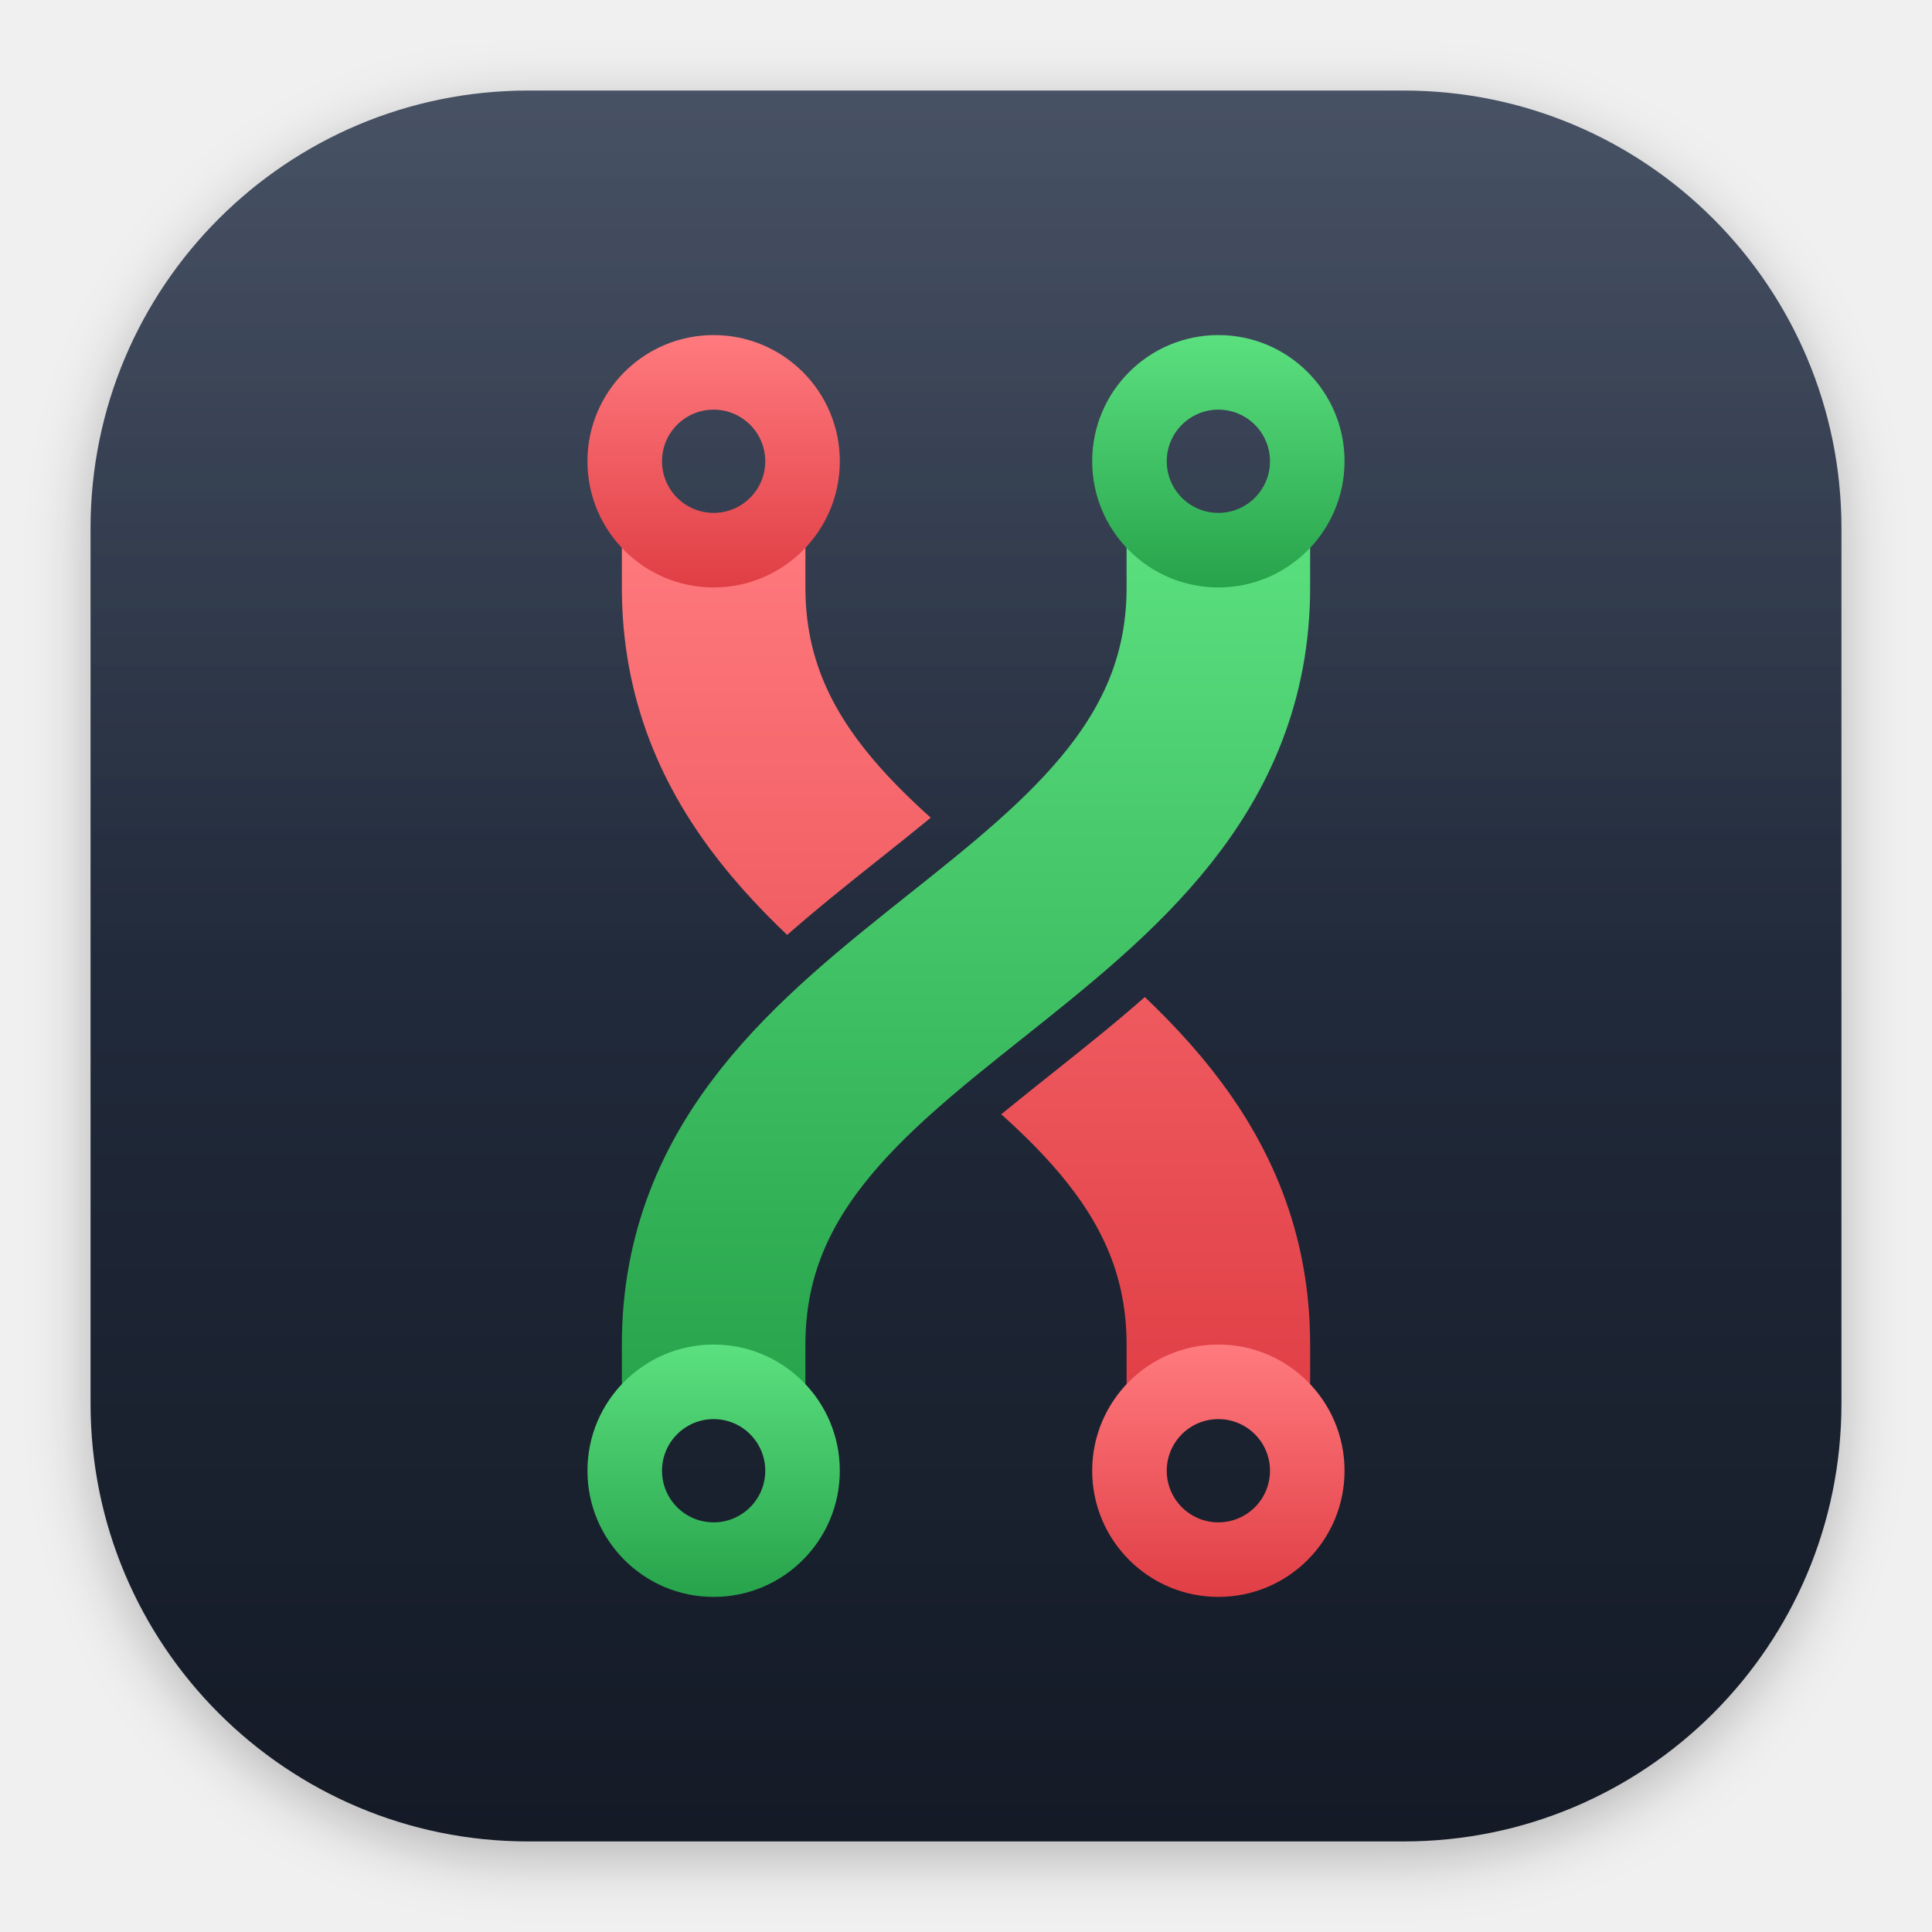
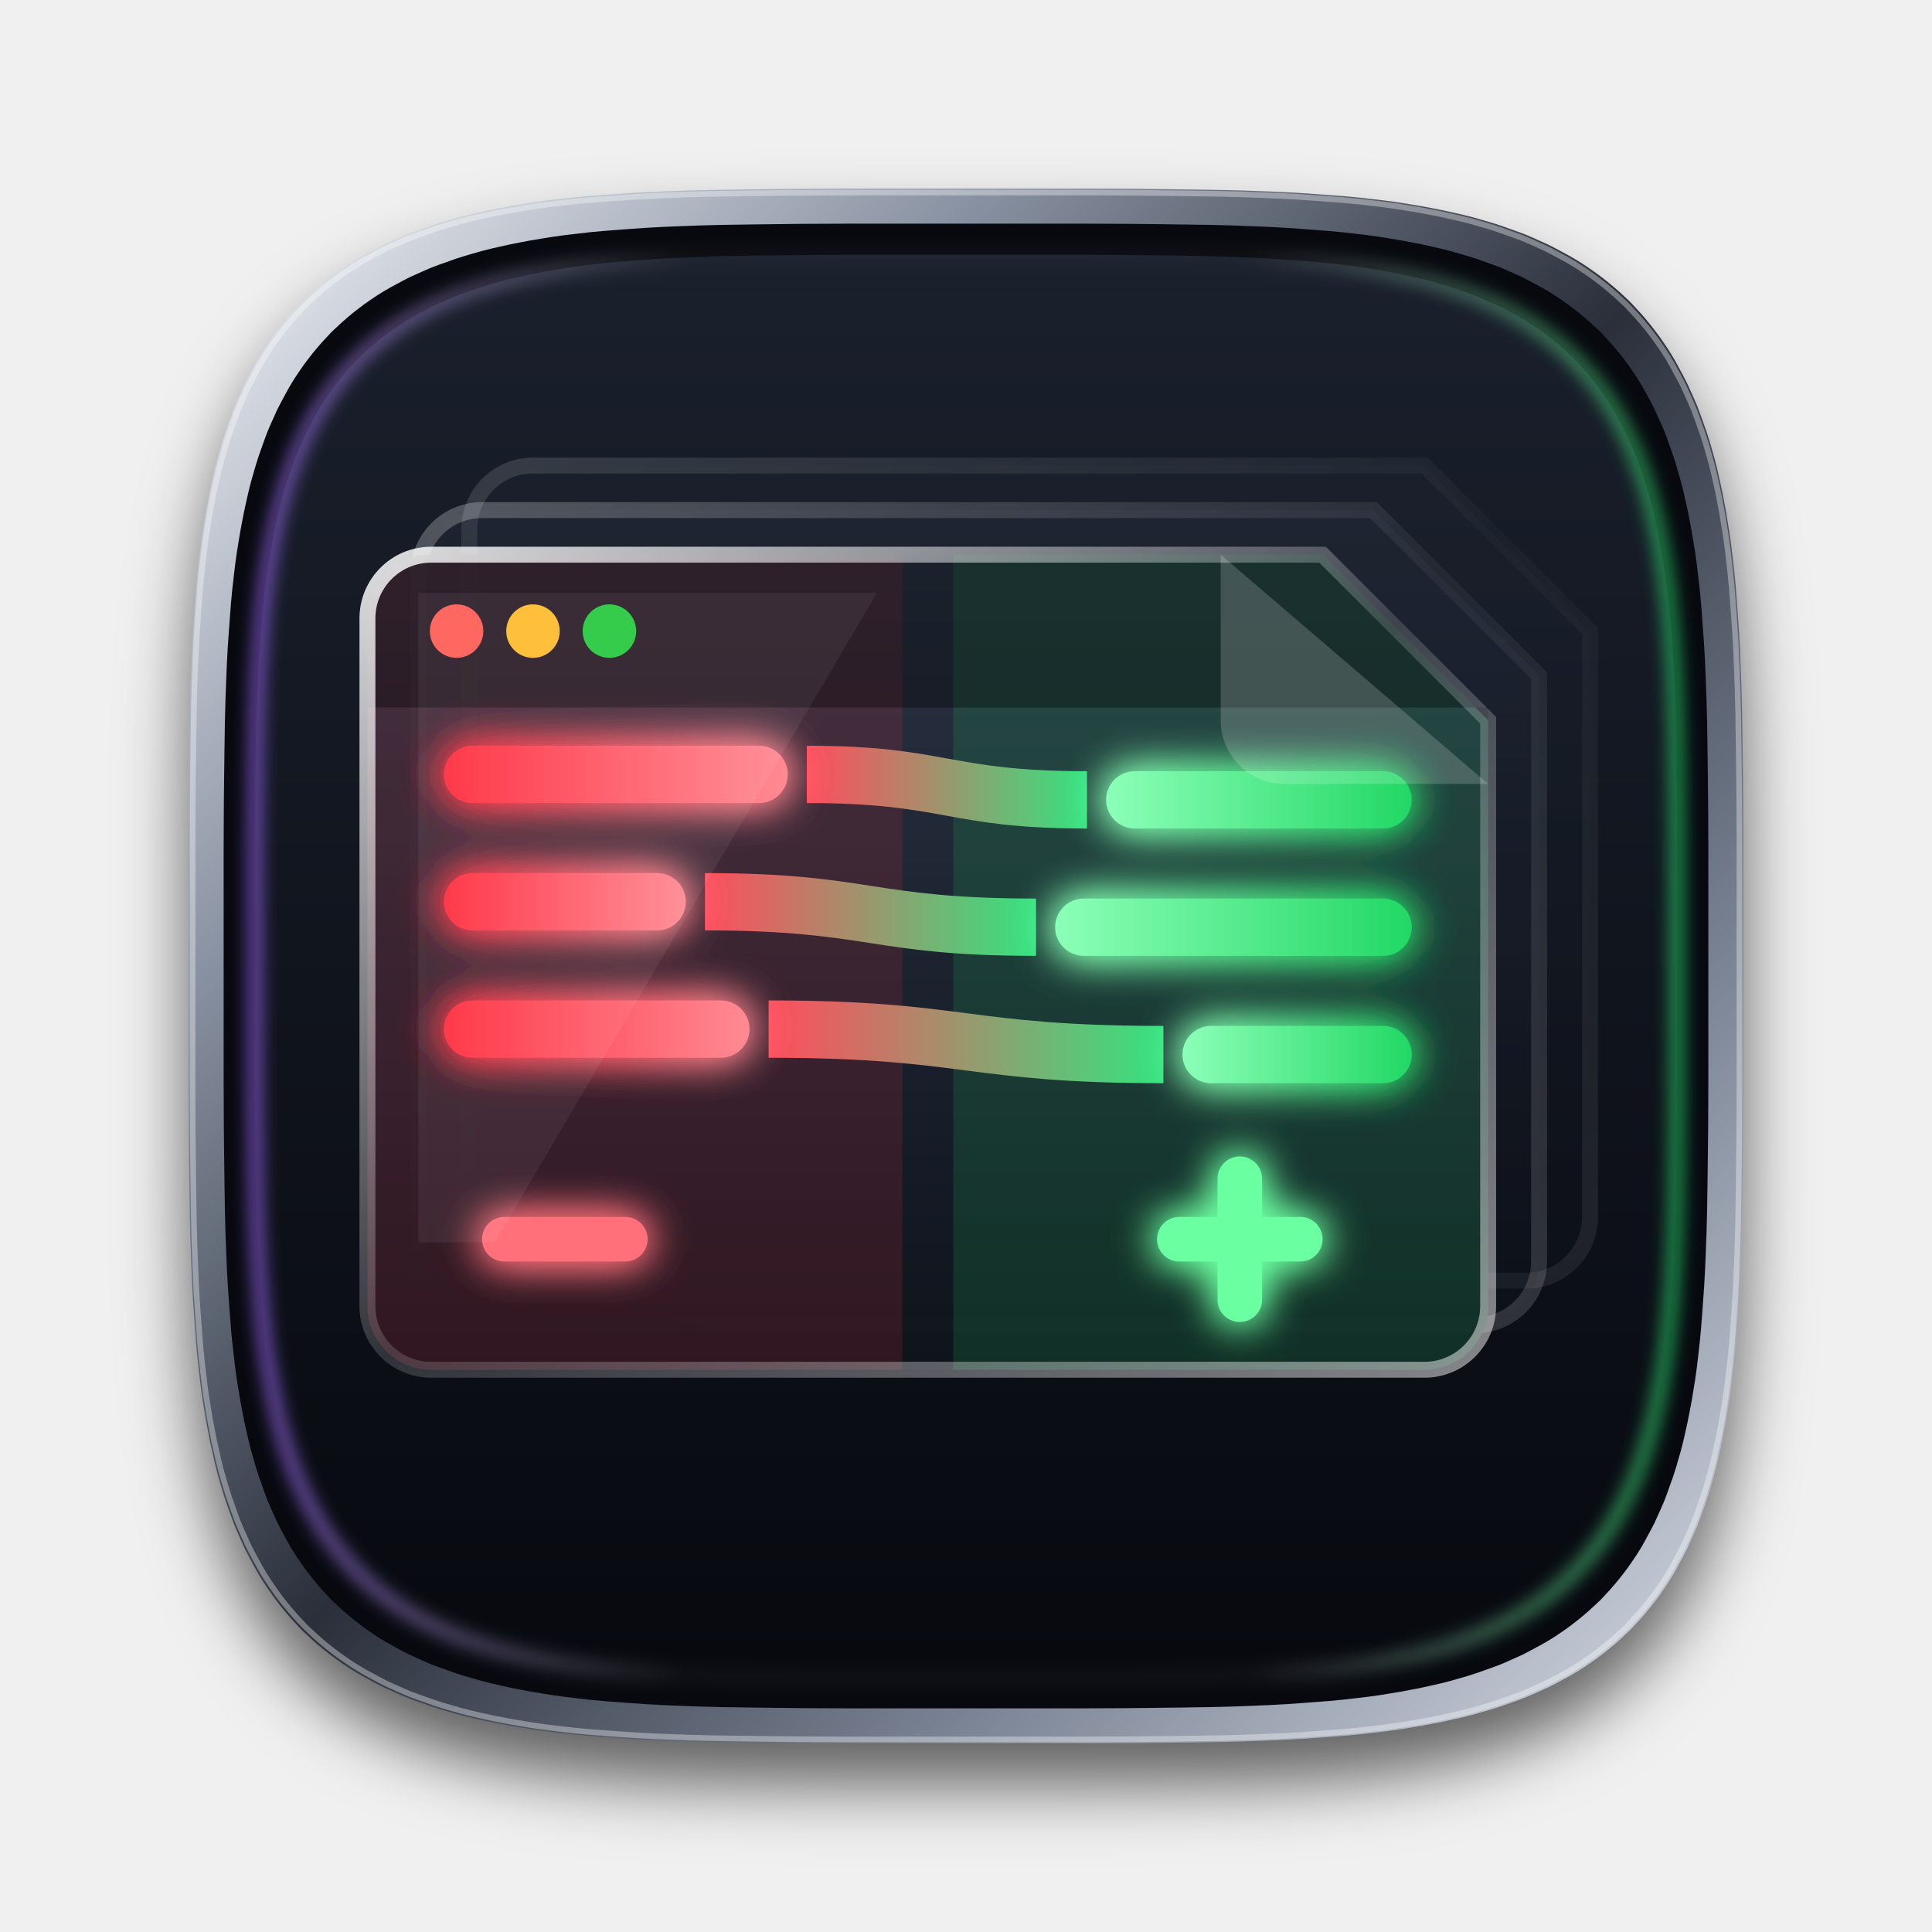
- <svg xmlns="http://www.w3.org/2000/svg" viewBox="0 0 256 256">
+ <svg xmlns="http://www.w3.org/2000/svg" viewBox="0 0 1024 1024" width="1024" height="1024">
  <defs>
-     <linearGradient id="r" x1="0" y1="0" x2="0" y2="1">
-       <stop offset="0" stop-color="#FF7A7E" />
-       <stop offset="1" stop-color="#E03E45" />
+     <linearGradient id="chrome" x1="0" y1="0" x2="1" y2="1">
+       <stop offset="0" stop-color="#F4F6FA" />
+       <stop offset=".25" stop-color="#8A93A3" />
+       <stop offset=".5" stop-color="#2A2F3A" />
+       <stop offset=".75" stop-color="#7C8596" />
+       <stop offset="1" stop-color="#D9DEE7" />
    </linearGradient>
-     <linearGradient id="g" x1="0" y1="0" x2="0" y2="1">
-       <stop offset="0" stop-color="#5BE07F" />
-       <stop offset="1" stop-color="#27A34B" />
+     <linearGradient id="recess" x1="0" y1="0" x2="0" y2="1">
+       <stop offset="0" stop-color="#1A202C" />
+       <stop offset="1" stop-color="#07090F" />
    </linearGradient>
-     <linearGradient id="bg" x1="0" y1="0" x2="0" y2="1">
-       <stop offset="0" stop-color="#2E3A4F" />
-       <stop offset="1" stop-color="#141A26" />
+     <linearGradient id="rim" x1="0" y1="0" x2="1" y2="0">
+       <stop offset="0" stop-color="#A06BFF" stop-opacity=".9" />
+       <stop offset=".3" stop-color="#fff" stop-opacity=".05" />
+       <stop offset=".7" stop-color="#fff" stop-opacity=".05" />
+       <stop offset="1" stop-color="#2BE070" stop-opacity=".9" />
    </linearGradient>
-     <linearGradient id="sh" x1="0" y1="0" x2="0" y2="1">
-       <stop offset="0" stop-color="#fff" stop-opacity=".12" />
-       <stop offset="1" stop-color="#fff" stop-opacity="0" />
+     <linearGradient id="glassd" x1="0" y1="0" x2="0" y2="1">
+       <stop offset="0" stop-color="#2B3445" stop-opacity=".92" />
+       <stop offset="1" stop-color="#0E131C" stop-opacity=".95" />
    </linearGradient>
-     <clipPath id="cp">
-       <rect x="12" y="12" width="232" height="232" rx="58" />
-     </clipPath>
-     <filter id="bl" x="-20%" y="-20%" width="140%" height="150%">
-       <feGaussianBlur stdDeviation="4" />
+     <linearGradient id="glassedge" x1="0" y1="0" x2="1" y2="1">
+       <stop offset="0" stop-color="#fff" stop-opacity=".85" />
+       <stop offset=".5" stop-color="#fff" stop-opacity=".15" />
+       <stop offset="1" stop-color="#fff" stop-opacity=".5" />
+     </linearGradient>
+     <linearGradient id="lr" x1="0" y1="0" x2="1" y2="0">
+       <stop offset="0" stop-color="#FF2D3F" />
+       <stop offset="1" stop-color="#FF8A93" />
+     </linearGradient>
+     <linearGradient id="lg" x1="0" y1="0" x2="1" y2="0">
+       <stop offset="0" stop-color="#8CFFB8" />
+       <stop offset="1" stop-color="#22D865" />
+     </linearGradient>
+     <radialGradient id="floor" cx=".5" cy=".5" r=".5">
+       <stop offset="0" stop-color="#2BE070" stop-opacity=".25" />
+       <stop offset="1" stop-color="#2BE070" stop-opacity="0" />
+     </radialGradient>
+     <filter id="glow" x="-30%" y="-30%" width="160%" height="160%">
+       <feGaussianBlur stdDeviation="3.2" result="b" />
+       <feMerge>
+         <feMergeNode in="b" />
+         <feMergeNode in="b" />
+         <feMergeNode in="SourceGraphic" />
+       </feMerge>
    </filter>
+     <filter id="drop" x="-20%" y="-20%" width="140%" height="150%">
+       <feGaussianBlur stdDeviation="18" />
+     </filter>
+     <filter id="soft" x="-20%" y="-20%" width="140%" height="140%">
+       <feGaussianBlur stdDeviation="5" />
+     </filter>
+     <linearGradient id="rb" x1="0" y1="0" x2="1" y2="0">
+       <stop offset="0" stop-color="#FF4D5C" stop-opacity="1" />
+       <stop offset="1" stop-color="#34E37F" stop-opacity="1" />
+     </linearGradient>
+     <linearGradient id="band" x1="0" y1="0" x2="1" y2="0">
+       <stop offset="0" stop-color="#FF6A78" stop-opacity=".35" />
+       <stop offset=".5" stop-color="#7FE9FF" stop-opacity=".35" />
+       <stop offset="1" stop-color="#4DF08F" stop-opacity=".35" />
+     </linearGradient>
  </defs>
-   <rect x="12" y="14" width="232" height="232" rx="58" fill="#000" opacity=".25" filter="url(#bl)" />
-   <rect x="12" y="12" width="232" height="232" rx="58" fill="url(#bg)" />
-   <rect x="12" y="12" width="232" height="116" fill="url(#sh)" clip-path="url(#cp)" />
-   <g transform="translate(30.72 30.72) scale(0.76)">
-     <mask id="m" maskUnits="userSpaceOnUse" x="0" y="0" width="256" height="256">
-       <rect width="256" height="256" fill="#fff" />
-       <path d="M172 62C172 124 84 132 84 194" fill="none" stroke="#000" stroke-width="48" />
-     </mask>
-     <path d="M84 51V62C84 124 172 132 172 194V205" fill="none" stroke="url(#r)" stroke-width="32" mask="url(#m)" />
-     <path d="M172 51V62C172 124 84 132 84 194V205" fill="none" stroke="url(#g)" stroke-width="32" />
-     <path fill-rule="evenodd" fill="url(#r)" d="M62 40A22 22 0 0 1 84 18A22 22 0 0 1 106 40A22 22 0 0 1 84 62A22 22 0 0 1 62 40ZM75 40A9 9 0 0 1 84 31A9 9 0 0 1 93 40A9 9 0 0 1 84 49A9 9 0 0 1 75 40Z" />
-     <path fill-rule="evenodd" fill="url(#g)" d="M150 40A22 22 0 0 1 172 18A22 22 0 0 1 194 40A22 22 0 0 1 172 62A22 22 0 0 1 150 40ZM163 40A9 9 0 0 1 172 31A9 9 0 0 1 181 40A9 9 0 0 1 172 49A9 9 0 0 1 163 40Z" />
-     <path fill-rule="evenodd" fill="url(#g)" d="M62 216A22 22 0 0 1 84 194A22 22 0 0 1 106 216A22 22 0 0 1 84 238A22 22 0 0 1 62 216ZM75 216A9 9 0 0 1 84 207A9 9 0 0 1 93 216A9 9 0 0 1 84 225A9 9 0 0 1 75 216Z" />
-     <path fill-rule="evenodd" fill="url(#r)" d="M150 216A22 22 0 0 1 172 194A22 22 0 0 1 194 216A22 22 0 0 1 172 238A22 22 0 0 1 150 216ZM163 216A9 9 0 0 1 172 207A9 9 0 0 1 181 216A9 9 0 0 1 172 225A9 9 0 0 1 163 216Z" />
+   <path d="M924.0 512.0L924.0 577.4L923.9 601.6L923.7 619.8L923.5 634.8L923.3 647.9L923.0 659.6L922.6 670.3L922.2 680.1L921.7 689.3L921.1 697.9L920.5 706.0L919.9 713.8L919.2 721.1L918.4 728.1L917.6 734.9L916.7 741.4L915.7 747.6L914.7 753.6L913.6 759.4L912.5 765.0L911.3 770.4L910.1 775.7L908.8 780.8L907.4 785.7L906.0 790.5L904.5 795.2L902.9 799.7L901.3 804.2L899.7 808.5L897.9 812.7L896.1 816.7L894.3 820.7L892.3 824.6L890.3 828.3L888.3 832.0L886.2 835.6L884.0 839.1L881.7 842.5L879.4 845.8L877.0 849.0L874.5 852.2L872.0 855.2L869.4 858.2L866.7 861.1L864.0 864.0L861.1 866.7L858.2 869.4L855.2 872.0L852.2 874.5L849.0 877.0L845.8 879.4L842.5 881.7L839.1 884.0L835.6 886.2L832.0 888.3L828.3 890.3L824.6 892.3L820.7 894.3L816.7 896.1L812.7 897.9L808.5 899.7L804.2 901.3L799.7 902.9L795.2 904.5L790.5 906.0L785.7 907.4L780.8 908.8L775.7 910.1L770.4 911.3L765.0 912.5L759.4 913.6L753.6 914.7L747.6 915.7L741.4 916.7L734.9 917.6L728.1 918.4L721.1 919.2L713.8 919.9L706.0 920.5L697.9 921.1L689.3 921.7L680.1 922.2L670.3 922.6L659.6 923.0L647.9 923.3L634.8 923.5L619.8 923.7L601.6 923.9L577.4 924.0L512.0 924.0L446.6 924.0L422.4 923.9L404.2 923.7L389.2 923.5L376.1 923.3L364.4 923.0L353.7 922.6L343.9 922.2L334.7 921.7L326.1 921.1L318.0 920.5L310.2 919.9L302.9 919.2L295.9 918.4L289.1 917.6L282.6 916.7L276.4 915.7L270.4 914.7L264.6 913.6L259.0 912.5L253.6 911.3L248.3 910.1L243.2 908.8L238.3 907.4L233.5 906.0L228.8 904.5L224.3 902.9L219.8 901.3L215.5 899.7L211.3 897.9L207.3 896.1L203.3 894.3L199.4 892.3L195.7 890.3L192.0 888.3L188.4 886.2L184.9 884.0L181.5 881.7L178.2 879.4L175.0 877.0L171.8 874.5L168.8 872.0L165.8 869.4L162.9 866.7L160.0 864.0L157.3 861.1L154.6 858.2L152.0 855.2L149.5 852.2L147.0 849.0L144.6 845.8L142.3 842.5L140.0 839.1L137.8 835.6L135.7 832.0L133.7 828.3L131.7 824.6L129.7 820.7L127.9 816.7L126.1 812.7L124.3 808.5L122.7 804.2L121.1 799.7L119.5 795.2L118.0 790.5L116.6 785.7L115.2 780.8L113.9 775.7L112.7 770.4L111.5 765.0L110.4 759.4L109.3 753.6L108.3 747.6L107.3 741.4L106.4 734.9L105.6 728.1L104.8 721.1L104.1 713.8L103.5 706.0L102.9 697.9L102.3 689.3L101.8 680.1L101.4 670.3L101.0 659.6L100.7 647.9L100.5 634.8L100.3 619.8L100.1 601.6L100.0 577.4L100.0 512.0L100.0 446.6L100.1 422.4L100.3 404.2L100.5 389.2L100.7 376.1L101.0 364.4L101.4 353.7L101.8 343.9L102.3 334.7L102.9 326.1L103.5 318.0L104.1 310.2L104.8 302.9L105.6 295.9L106.4 289.1L107.3 282.6L108.3 276.4L109.3 270.4L110.4 264.6L111.5 259.0L112.7 253.6L113.9 248.3L115.2 243.2L116.6 238.3L118.0 233.5L119.5 228.8L121.1 224.3L122.7 219.8L124.3 215.5L126.1 211.3L127.9 207.3L129.7 203.3L131.7 199.4L133.7 195.7L135.7 192.0L137.8 188.4L140.0 184.9L142.3 181.5L144.6 178.2L147.0 175.0L149.5 171.8L152.0 168.8L154.6 165.8L157.3 162.9L160.0 160.0L162.9 157.3L165.8 154.6L168.8 152.0L171.8 149.5L175.0 147.0L178.2 144.6L181.5 142.3L184.9 140.0L188.4 137.8L192.0 135.7L195.7 133.7L199.4 131.7L203.3 129.7L207.3 127.9L211.3 126.1L215.5 124.3L219.8 122.7L224.3 121.1L228.8 119.5L233.5 118.0L238.3 116.6L243.2 115.2L248.3 113.9L253.6 112.7L259.0 111.5L264.6 110.4L270.4 109.3L276.4 108.3L282.6 107.3L289.1 106.4L295.9 105.6L302.9 104.8L310.2 104.1L318.0 103.5L326.1 102.9L334.7 102.3L343.9 101.8L353.7 101.4L364.4 101.0L376.1 100.7L389.2 100.5L404.2 100.3L422.4 100.1L446.6 100.0L512.0 100.0L577.4 100.0L601.6 100.1L619.8 100.3L634.8 100.5L647.9 100.7L659.6 101.0L670.3 101.4L680.1 101.8L689.3 102.3L697.9 102.9L706.0 103.5L713.8 104.1L721.1 104.8L728.1 105.6L734.9 106.4L741.4 107.3L747.6 108.3L753.6 109.3L759.4 110.4L765.0 111.5L770.4 112.7L775.7 113.9L780.8 115.2L785.7 116.6L790.5 118.0L795.2 119.5L799.7 121.1L804.2 122.7L808.5 124.3L812.7 126.1L816.7 127.9L820.7 129.7L824.6 131.7L828.3 133.7L832.0 135.7L835.6 137.8L839.1 140.0L842.5 142.3L845.8 144.6L849.0 147.0L852.2 149.5L855.2 152.0L858.2 154.6L861.1 157.3L864.0 160.0L866.7 162.9L869.4 165.8L872.0 168.8L874.5 171.8L877.0 175.0L879.4 178.2L881.7 181.5L884.0 184.9L886.2 188.4L888.3 192.0L890.3 195.7L892.3 199.4L894.3 203.3L896.1 207.3L897.9 211.3L899.7 215.5L901.3 219.8L902.9 224.3L904.5 228.8L906.0 233.5L907.4 238.3L908.8 243.2L910.1 248.3L911.3 253.6L912.5 259.0L913.6 264.6L914.7 270.4L915.7 276.4L916.7 282.6L917.6 289.1L918.4 295.9L919.2 302.9L919.9 310.2L920.5 318.0L921.1 326.1L921.7 334.7L922.2 343.9L922.6 353.7L923.0 364.4L923.3 376.1L923.5 389.2L923.7 404.2L923.9 422.4L924.0 446.6L924.0 512.0Z" fill="#000" opacity=".6" filter="url(#drop)" transform="translate(0 22)" />
+   <path d="M924.0 512.0L924.0 577.4L923.9 601.6L923.7 619.8L923.5 634.8L923.3 647.9L923.0 659.6L922.6 670.3L922.2 680.1L921.7 689.3L921.1 697.9L920.5 706.0L919.9 713.8L919.2 721.1L918.4 728.1L917.6 734.9L916.7 741.4L915.7 747.6L914.7 753.6L913.6 759.4L912.5 765.0L911.3 770.4L910.1 775.7L908.8 780.8L907.4 785.7L906.0 790.5L904.5 795.2L902.9 799.7L901.3 804.2L899.7 808.5L897.9 812.7L896.1 816.7L894.3 820.7L892.3 824.6L890.3 828.3L888.3 832.0L886.2 835.6L884.0 839.1L881.7 842.5L879.4 845.8L877.0 849.0L874.5 852.2L872.0 855.2L869.4 858.2L866.7 861.1L864.0 864.0L861.1 866.7L858.2 869.4L855.2 872.0L852.2 874.5L849.0 877.0L845.8 879.4L842.5 881.7L839.1 884.0L835.6 886.2L832.0 888.3L828.3 890.3L824.6 892.3L820.7 894.3L816.7 896.1L812.7 897.9L808.5 899.7L804.2 901.3L799.7 902.9L795.2 904.5L790.5 906.0L785.7 907.4L780.8 908.8L775.7 910.1L770.4 911.3L765.0 912.5L759.4 913.6L753.6 914.7L747.6 915.7L741.4 916.7L734.9 917.6L728.1 918.4L721.1 919.2L713.8 919.9L706.0 920.5L697.9 921.1L689.3 921.7L680.1 922.2L670.3 922.6L659.6 923.0L647.9 923.3L634.8 923.5L619.8 923.7L601.6 923.9L577.4 924.0L512.0 924.0L446.6 924.0L422.4 923.9L404.2 923.7L389.2 923.5L376.1 923.3L364.4 923.0L353.7 922.6L343.9 922.2L334.7 921.7L326.1 921.1L318.0 920.5L310.2 919.9L302.9 919.2L295.9 918.4L289.1 917.6L282.6 916.7L276.4 915.7L270.4 914.7L264.6 913.6L259.0 912.5L253.6 911.3L248.3 910.1L243.2 908.8L238.3 907.4L233.5 906.0L228.8 904.5L224.3 902.9L219.8 901.3L215.5 899.7L211.3 897.9L207.3 896.1L203.3 894.3L199.4 892.3L195.7 890.3L192.0 888.3L188.4 886.2L184.9 884.0L181.5 881.7L178.2 879.4L175.0 877.0L171.8 874.5L168.8 872.0L165.8 869.4L162.9 866.7L160.0 864.0L157.3 861.1L154.6 858.2L152.0 855.2L149.5 852.2L147.0 849.0L144.6 845.8L142.3 842.5L140.0 839.1L137.8 835.6L135.7 832.0L133.7 828.3L131.7 824.6L129.7 820.7L127.9 816.7L126.1 812.7L124.3 808.5L122.7 804.2L121.1 799.7L119.5 795.2L118.0 790.5L116.6 785.7L115.2 780.8L113.9 775.7L112.7 770.4L111.5 765.0L110.4 759.4L109.3 753.6L108.3 747.6L107.3 741.4L106.4 734.9L105.6 728.1L104.8 721.1L104.1 713.8L103.5 706.0L102.9 697.9L102.3 689.3L101.8 680.1L101.4 670.3L101.0 659.6L100.7 647.9L100.5 634.8L100.3 619.8L100.1 601.6L100.0 577.4L100.0 512.0L100.0 446.6L100.1 422.4L100.3 404.2L100.5 389.2L100.7 376.1L101.0 364.4L101.4 353.7L101.8 343.9L102.3 334.7L102.9 326.1L103.5 318.0L104.1 310.2L104.8 302.9L105.6 295.9L106.4 289.1L107.3 282.6L108.3 276.4L109.3 270.4L110.4 264.6L111.5 259.0L112.7 253.6L113.9 248.3L115.2 243.2L116.6 238.3L118.0 233.5L119.5 228.8L121.1 224.3L122.7 219.8L124.3 215.5L126.1 211.3L127.9 207.3L129.7 203.3L131.7 199.4L133.7 195.7L135.7 192.0L137.8 188.4L140.0 184.9L142.3 181.5L144.6 178.2L147.0 175.0L149.5 171.8L152.0 168.8L154.6 165.8L157.3 162.9L160.0 160.0L162.9 157.3L165.8 154.6L168.8 152.0L171.8 149.5L175.0 147.0L178.2 144.6L181.5 142.3L184.9 140.0L188.4 137.8L192.0 135.7L195.7 133.7L199.4 131.7L203.3 129.7L207.3 127.9L211.3 126.1L215.5 124.3L219.8 122.7L224.3 121.1L228.8 119.5L233.5 118.0L238.3 116.6L243.2 115.2L248.3 113.9L253.6 112.7L259.0 111.5L264.6 110.4L270.4 109.3L276.4 108.3L282.6 107.3L289.1 106.4L295.9 105.6L302.9 104.8L310.2 104.1L318.0 103.5L326.1 102.9L334.7 102.3L343.9 101.8L353.7 101.4L364.4 101.0L376.1 100.7L389.2 100.5L404.2 100.3L422.4 100.1L446.6 100.0L512.0 100.0L577.4 100.0L601.6 100.1L619.8 100.3L634.8 100.5L647.9 100.7L659.6 101.0L670.3 101.4L680.1 101.8L689.3 102.3L697.9 102.9L706.0 103.5L713.8 104.1L721.1 104.8L728.1 105.6L734.9 106.4L741.4 107.3L747.6 108.3L753.6 109.3L759.4 110.4L765.0 111.5L770.4 112.7L775.7 113.9L780.8 115.2L785.7 116.6L790.5 118.0L795.2 119.5L799.7 121.1L804.2 122.7L808.5 124.3L812.7 126.1L816.7 127.9L820.7 129.7L824.6 131.7L828.3 133.7L832.0 135.7L835.6 137.8L839.1 140.0L842.5 142.3L845.8 144.6L849.0 147.0L852.2 149.5L855.2 152.0L858.2 154.6L861.1 157.3L864.0 160.0L866.7 162.9L869.4 165.8L872.0 168.8L874.5 171.8L877.0 175.0L879.4 178.2L881.7 181.5L884.0 184.9L886.2 188.4L888.3 192.0L890.3 195.7L892.3 199.4L894.3 203.3L896.1 207.3L897.9 211.3L899.7 215.5L901.3 219.8L902.9 224.3L904.5 228.8L906.0 233.5L907.4 238.3L908.8 243.2L910.1 248.3L911.3 253.6L912.5 259.0L913.6 264.6L914.7 270.4L915.7 276.4L916.7 282.6L917.6 289.1L918.4 295.9L919.2 302.9L919.9 310.2L920.5 318.0L921.1 326.1L921.7 334.7L922.2 343.9L922.6 353.7L923.0 364.4L923.3 376.1L923.5 389.2L923.7 404.2L923.9 422.4L924.0 446.6L924.0 512.0Z" fill="url(#chrome)" />
+   <path d="M924.0 512.0L924.0 577.4L923.9 601.6L923.7 619.8L923.5 634.8L923.3 647.9L923.0 659.6L922.6 670.3L922.2 680.1L921.7 689.3L921.1 697.9L920.5 706.0L919.9 713.8L919.2 721.1L918.4 728.1L917.6 734.9L916.7 741.4L915.7 747.6L914.7 753.6L913.6 759.4L912.5 765.0L911.3 770.4L910.1 775.7L908.8 780.8L907.4 785.7L906.0 790.5L904.5 795.2L902.9 799.7L901.3 804.2L899.7 808.5L897.9 812.7L896.1 816.7L894.3 820.7L892.3 824.6L890.3 828.3L888.3 832.0L886.2 835.6L884.0 839.1L881.7 842.5L879.4 845.8L877.0 849.0L874.5 852.2L872.0 855.2L869.4 858.2L866.7 861.1L864.0 864.0L861.1 866.7L858.2 869.4L855.2 872.0L852.2 874.5L849.0 877.0L845.8 879.4L842.5 881.7L839.1 884.0L835.6 886.2L832.0 888.3L828.3 890.3L824.6 892.3L820.7 894.3L816.7 896.1L812.7 897.9L808.5 899.7L804.2 901.3L799.7 902.9L795.2 904.5L790.5 906.0L785.7 907.4L780.8 908.8L775.7 910.1L770.4 911.3L765.0 912.5L759.4 913.6L753.6 914.7L747.6 915.7L741.4 916.7L734.9 917.6L728.1 918.4L721.1 919.2L713.8 919.9L706.0 920.5L697.9 921.1L689.3 921.7L680.1 922.2L670.3 922.6L659.6 923.0L647.9 923.3L634.8 923.5L619.8 923.7L601.6 923.9L577.4 924.0L512.0 924.0L446.6 924.0L422.4 923.9L404.2 923.7L389.2 923.5L376.1 923.3L364.4 923.0L353.7 922.6L343.9 922.2L334.7 921.7L326.1 921.1L318.0 920.5L310.2 919.9L302.9 919.2L295.9 918.4L289.1 917.6L282.6 916.7L276.4 915.7L270.4 914.7L264.6 913.6L259.0 912.5L253.6 911.3L248.3 910.1L243.2 908.8L238.3 907.4L233.5 906.0L228.8 904.5L224.3 902.9L219.8 901.3L215.5 899.7L211.3 897.9L207.3 896.1L203.3 894.3L199.4 892.3L195.7 890.3L192.0 888.3L188.4 886.2L184.9 884.0L181.5 881.7L178.2 879.4L175.0 877.0L171.8 874.5L168.8 872.0L165.8 869.4L162.9 866.7L160.0 864.0L157.3 861.1L154.6 858.2L152.0 855.2L149.5 852.2L147.0 849.0L144.6 845.8L142.3 842.5L140.0 839.1L137.8 835.6L135.7 832.0L133.7 828.3L131.7 824.6L129.7 820.7L127.9 816.7L126.1 812.7L124.3 808.5L122.7 804.2L121.1 799.7L119.5 795.2L118.0 790.5L116.6 785.7L115.2 780.8L113.9 775.7L112.7 770.4L111.5 765.0L110.4 759.4L109.3 753.6L108.3 747.6L107.3 741.4L106.4 734.9L105.6 728.1L104.8 721.1L104.1 713.8L103.5 706.0L102.9 697.9L102.3 689.3L101.8 680.1L101.4 670.3L101.0 659.6L100.7 647.9L100.5 634.8L100.3 619.8L100.1 601.6L100.0 577.4L100.0 512.0L100.0 446.6L100.1 422.4L100.3 404.2L100.5 389.2L100.7 376.1L101.0 364.4L101.4 353.7L101.8 343.9L102.3 334.7L102.9 326.1L103.5 318.0L104.1 310.2L104.8 302.9L105.6 295.9L106.4 289.1L107.3 282.6L108.3 276.4L109.3 270.4L110.4 264.6L111.5 259.0L112.7 253.6L113.9 248.3L115.2 243.2L116.6 238.3L118.0 233.5L119.5 228.8L121.1 224.3L122.7 219.8L124.3 215.5L126.1 211.3L127.9 207.3L129.7 203.3L131.7 199.4L133.7 195.7L135.7 192.0L137.8 188.4L140.0 184.9L142.3 181.5L144.6 178.2L147.0 175.0L149.5 171.8L152.0 168.8L154.6 165.8L157.3 162.9L160.0 160.0L162.9 157.3L165.8 154.6L168.8 152.0L171.8 149.5L175.0 147.0L178.2 144.6L181.5 142.3L184.9 140.0L188.4 137.8L192.0 135.7L195.7 133.7L199.4 131.7L203.3 129.7L207.3 127.9L211.3 126.1L215.5 124.3L219.8 122.7L224.3 121.1L228.8 119.5L233.5 118.0L238.3 116.6L243.2 115.2L248.3 113.9L253.6 112.7L259.0 111.5L264.6 110.4L270.4 109.3L276.4 108.3L282.6 107.3L289.1 106.4L295.9 105.6L302.9 104.8L310.2 104.1L318.0 103.5L326.1 102.9L334.7 102.3L343.9 101.8L353.7 101.4L364.4 101.0L376.1 100.7L389.2 100.5L404.2 100.3L422.4 100.1L446.6 100.0L512.0 100.0L577.4 100.0L601.6 100.1L619.8 100.3L634.8 100.5L647.9 100.7L659.6 101.0L670.3 101.4L680.1 101.8L689.3 102.3L697.9 102.9L706.0 103.5L713.8 104.1L721.1 104.8L728.1 105.6L734.9 106.4L741.4 107.3L747.6 108.3L753.6 109.3L759.4 110.4L765.0 111.5L770.4 112.7L775.7 113.9L780.8 115.2L785.7 116.6L790.5 118.0L795.2 119.5L799.7 121.1L804.2 122.7L808.5 124.3L812.7 126.1L816.7 127.9L820.7 129.7L824.6 131.7L828.3 133.7L832.0 135.7L835.6 137.8L839.1 140.0L842.5 142.3L845.8 144.6L849.0 147.0L852.2 149.5L855.2 152.0L858.2 154.6L861.1 157.3L864.0 160.0L866.7 162.9L869.4 165.8L872.0 168.8L874.5 171.8L877.0 175.0L879.4 178.2L881.7 181.5L884.0 184.9L886.2 188.4L888.3 192.0L890.3 195.7L892.3 199.4L894.3 203.3L896.1 207.3L897.9 211.3L899.7 215.5L901.3 219.8L902.9 224.3L904.5 228.8L906.0 233.5L907.4 238.3L908.8 243.2L910.1 248.3L911.3 253.6L912.5 259.0L913.6 264.6L914.7 270.4L915.7 276.4L916.7 282.6L917.6 289.1L918.4 295.9L919.2 302.9L919.9 310.2L920.5 318.0L921.1 326.1L921.7 334.7L922.2 343.9L922.6 353.7L923.0 364.4L923.3 376.1L923.5 389.2L923.7 404.2L923.9 422.4L924.0 446.6L924.0 512.0Z" fill="#07090F" transform="translate(512 512) scale(0.955) translate(-512 -512)" />
+   <path d="M924.0 512.0L924.0 577.4L923.9 601.6L923.7 619.8L923.5 634.8L923.3 647.9L923.0 659.6L922.6 670.3L922.2 680.1L921.7 689.3L921.1 697.9L920.5 706.0L919.9 713.8L919.2 721.1L918.4 728.1L917.6 734.9L916.7 741.4L915.7 747.6L914.7 753.6L913.6 759.4L912.5 765.0L911.3 770.4L910.1 775.7L908.8 780.8L907.4 785.7L906.0 790.5L904.5 795.2L902.9 799.7L901.3 804.2L899.7 808.5L897.9 812.7L896.1 816.7L894.3 820.7L892.3 824.6L890.3 828.3L888.3 832.0L886.2 835.6L884.0 839.1L881.7 842.5L879.4 845.8L877.0 849.0L874.5 852.2L872.0 855.2L869.4 858.2L866.7 861.1L864.0 864.0L861.1 866.7L858.2 869.4L855.2 872.0L852.2 874.5L849.0 877.0L845.8 879.4L842.5 881.7L839.1 884.0L835.6 886.2L832.0 888.3L828.3 890.3L824.6 892.3L820.7 894.3L816.7 896.1L812.7 897.9L808.5 899.7L804.2 901.3L799.7 902.9L795.2 904.5L790.5 906.0L785.7 907.4L780.8 908.8L775.7 910.1L770.4 911.3L765.0 912.5L759.4 913.6L753.6 914.7L747.6 915.7L741.4 916.7L734.9 917.6L728.1 918.4L721.1 919.2L713.8 919.9L706.0 920.5L697.9 921.1L689.3 921.7L680.1 922.2L670.3 922.6L659.6 923.0L647.9 923.3L634.8 923.5L619.8 923.7L601.6 923.9L577.4 924.0L512.0 924.0L446.6 924.0L422.4 923.9L404.2 923.7L389.2 923.5L376.1 923.3L364.4 923.0L353.7 922.6L343.9 922.2L334.7 921.7L326.1 921.1L318.0 920.5L310.2 919.9L302.9 919.2L295.9 918.4L289.1 917.6L282.6 916.7L276.4 915.7L270.4 914.7L264.6 913.6L259.0 912.5L253.6 911.3L248.3 910.1L243.2 908.8L238.3 907.4L233.5 906.0L228.8 904.5L224.3 902.9L219.8 901.3L215.5 899.7L211.3 897.9L207.3 896.1L203.3 894.3L199.4 892.3L195.7 890.3L192.0 888.3L188.4 886.2L184.9 884.0L181.5 881.7L178.2 879.4L175.0 877.0L171.8 874.5L168.8 872.0L165.8 869.4L162.9 866.7L160.0 864.0L157.3 861.1L154.6 858.2L152.0 855.2L149.5 852.2L147.0 849.0L144.6 845.8L142.3 842.5L140.0 839.1L137.8 835.6L135.7 832.0L133.7 828.3L131.7 824.6L129.7 820.7L127.9 816.7L126.1 812.7L124.3 808.5L122.7 804.2L121.1 799.7L119.5 795.2L118.0 790.5L116.6 785.7L115.2 780.8L113.9 775.7L112.7 770.4L111.5 765.0L110.4 759.4L109.3 753.6L108.3 747.6L107.3 741.4L106.4 734.9L105.6 728.1L104.8 721.1L104.1 713.8L103.5 706.0L102.9 697.9L102.3 689.3L101.8 680.1L101.4 670.3L101.0 659.6L100.7 647.9L100.5 634.8L100.3 619.8L100.1 601.6L100.0 577.4L100.0 512.0L100.0 446.6L100.1 422.4L100.3 404.2L100.5 389.2L100.7 376.1L101.0 364.4L101.4 353.7L101.8 343.9L102.3 334.7L102.9 326.1L103.5 318.0L104.1 310.2L104.8 302.9L105.6 295.9L106.4 289.1L107.3 282.6L108.3 276.4L109.3 270.4L110.4 264.6L111.5 259.0L112.7 253.6L113.9 248.3L115.2 243.2L116.6 238.3L118.0 233.5L119.5 228.8L121.1 224.3L122.7 219.8L124.3 215.5L126.1 211.3L127.9 207.3L129.7 203.3L131.7 199.4L133.7 195.7L135.7 192.0L137.8 188.4L140.0 184.9L142.3 181.5L144.6 178.2L147.0 175.0L149.5 171.8L152.0 168.8L154.6 165.8L157.3 162.9L160.0 160.0L162.9 157.3L165.8 154.6L168.8 152.0L171.8 149.5L175.0 147.0L178.2 144.6L181.5 142.3L184.9 140.0L188.4 137.8L192.0 135.7L195.7 133.7L199.4 131.7L203.3 129.7L207.3 127.9L211.3 126.1L215.5 124.3L219.8 122.7L224.3 121.1L228.8 119.5L233.5 118.0L238.3 116.6L243.2 115.2L248.3 113.9L253.6 112.7L259.0 111.5L264.6 110.4L270.4 109.3L276.4 108.3L282.6 107.3L289.1 106.4L295.9 105.6L302.9 104.8L310.2 104.1L318.0 103.5L326.1 102.9L334.7 102.3L343.9 101.8L353.7 101.4L364.4 101.0L376.1 100.7L389.2 100.5L404.2 100.3L422.4 100.1L446.6 100.0L512.0 100.0L577.4 100.0L601.6 100.1L619.8 100.3L634.8 100.5L647.9 100.7L659.6 101.0L670.3 101.4L680.1 101.8L689.3 102.3L697.9 102.9L706.0 103.5L713.8 104.1L721.1 104.8L728.1 105.6L734.9 106.4L741.4 107.3L747.6 108.3L753.6 109.3L759.4 110.4L765.0 111.5L770.4 112.7L775.7 113.9L780.8 115.2L785.7 116.6L790.5 118.0L795.2 119.5L799.7 121.1L804.2 122.7L808.5 124.3L812.7 126.1L816.7 127.9L820.7 129.7L824.6 131.7L828.3 133.7L832.0 135.7L835.6 137.8L839.1 140.0L842.5 142.3L845.8 144.6L849.0 147.0L852.2 149.5L855.2 152.0L858.2 154.6L861.1 157.3L864.0 160.0L866.7 162.9L869.4 165.8L872.0 168.8L874.5 171.8L877.0 175.0L879.4 178.2L881.7 181.5L884.0 184.9L886.2 188.4L888.3 192.0L890.3 195.7L892.3 199.4L894.3 203.3L896.1 207.3L897.9 211.3L899.7 215.5L901.3 219.8L902.9 224.3L904.5 228.8L906.0 233.5L907.4 238.3L908.8 243.2L910.1 248.3L911.3 253.6L912.5 259.0L913.6 264.6L914.7 270.4L915.7 276.4L916.7 282.6L917.6 289.1L918.4 295.9L919.2 302.9L919.9 310.2L920.5 318.0L921.1 326.1L921.7 334.7L922.2 343.9L922.6 353.7L923.0 364.4L923.3 376.1L923.5 389.2L923.7 404.2L923.9 422.4L924.0 446.6L924.0 512.0Z" fill="url(#recess)" transform="translate(512 512) scale(0.915) translate(-512 -512)" />
+   <path d="M924.0 512.0L924.0 577.4L923.9 601.6L923.7 619.8L923.5 634.8L923.3 647.9L923.0 659.6L922.6 670.3L922.2 680.1L921.7 689.3L921.1 697.9L920.5 706.0L919.9 713.8L919.2 721.1L918.4 728.1L917.6 734.9L916.7 741.4L915.7 747.6L914.7 753.6L913.6 759.4L912.5 765.0L911.3 770.4L910.1 775.7L908.8 780.8L907.4 785.7L906.0 790.5L904.5 795.2L902.9 799.7L901.3 804.2L899.7 808.5L897.9 812.7L896.1 816.7L894.3 820.7L892.3 824.6L890.3 828.3L888.3 832.0L886.2 835.6L884.0 839.1L881.7 842.5L879.4 845.8L877.0 849.0L874.5 852.2L872.0 855.2L869.4 858.2L866.7 861.1L864.0 864.0L861.1 866.7L858.2 869.4L855.2 872.0L852.2 874.5L849.0 877.0L845.8 879.4L842.5 881.7L839.1 884.0L835.6 886.2L832.0 888.3L828.3 890.3L824.6 892.3L820.7 894.3L816.7 896.1L812.7 897.9L808.5 899.7L804.2 901.3L799.7 902.9L795.2 904.5L790.5 906.0L785.7 907.4L780.8 908.8L775.7 910.1L770.4 911.3L765.0 912.5L759.4 913.6L753.6 914.7L747.6 915.7L741.4 916.7L734.9 917.6L728.1 918.4L721.1 919.2L713.8 919.9L706.0 920.5L697.9 921.1L689.3 921.7L680.1 922.2L670.3 922.6L659.6 923.0L647.9 923.3L634.8 923.5L619.8 923.7L601.6 923.9L577.4 924.0L512.0 924.0L446.6 924.0L422.4 923.9L404.2 923.7L389.2 923.5L376.1 923.3L364.4 923.0L353.7 922.6L343.9 922.2L334.7 921.7L326.1 921.1L318.0 920.5L310.2 919.9L302.9 919.2L295.9 918.4L289.1 917.6L282.6 916.7L276.4 915.7L270.4 914.7L264.6 913.6L259.0 912.5L253.6 911.3L248.3 910.1L243.2 908.8L238.3 907.4L233.5 906.0L228.8 904.5L224.3 902.9L219.8 901.3L215.5 899.7L211.3 897.9L207.3 896.1L203.3 894.3L199.4 892.3L195.7 890.3L192.0 888.3L188.4 886.2L184.9 884.0L181.5 881.7L178.2 879.4L175.0 877.0L171.8 874.5L168.8 872.0L165.8 869.4L162.9 866.7L160.0 864.0L157.3 861.1L154.6 858.2L152.0 855.2L149.5 852.2L147.0 849.0L144.6 845.8L142.3 842.5L140.0 839.1L137.8 835.6L135.7 832.0L133.7 828.3L131.7 824.6L129.7 820.7L127.9 816.7L126.1 812.7L124.3 808.5L122.7 804.2L121.1 799.7L119.5 795.2L118.0 790.5L116.6 785.7L115.2 780.8L113.9 775.7L112.7 770.4L111.5 765.0L110.4 759.4L109.3 753.6L108.3 747.6L107.3 741.4L106.4 734.9L105.6 728.1L104.8 721.1L104.1 713.8L103.5 706.0L102.9 697.9L102.3 689.3L101.8 680.1L101.4 670.3L101.0 659.6L100.7 647.9L100.5 634.8L100.3 619.8L100.1 601.6L100.0 577.4L100.0 512.0L100.0 446.6L100.1 422.4L100.3 404.2L100.5 389.2L100.7 376.1L101.0 364.4L101.4 353.7L101.8 343.9L102.3 334.7L102.9 326.1L103.5 318.0L104.1 310.2L104.8 302.9L105.6 295.9L106.4 289.1L107.3 282.6L108.3 276.4L109.3 270.4L110.4 264.6L111.5 259.0L112.7 253.6L113.9 248.3L115.2 243.2L116.6 238.3L118.0 233.5L119.5 228.8L121.1 224.3L122.7 219.8L124.3 215.5L126.1 211.3L127.9 207.3L129.7 203.3L131.7 199.4L133.7 195.7L135.7 192.0L137.8 188.4L140.0 184.9L142.3 181.5L144.6 178.2L147.0 175.0L149.5 171.8L152.0 168.8L154.6 165.8L157.3 162.9L160.0 160.0L162.9 157.3L165.8 154.6L168.8 152.0L171.8 149.5L175.0 147.0L178.2 144.6L181.5 142.3L184.9 140.0L188.4 137.8L192.0 135.7L195.7 133.7L199.4 131.7L203.3 129.7L207.3 127.9L211.3 126.1L215.5 124.3L219.8 122.7L224.3 121.1L228.8 119.5L233.5 118.0L238.3 116.6L243.2 115.2L248.3 113.9L253.6 112.7L259.0 111.5L264.6 110.4L270.4 109.3L276.4 108.3L282.6 107.3L289.1 106.4L295.9 105.6L302.9 104.8L310.2 104.1L318.0 103.5L326.1 102.9L334.7 102.3L343.9 101.8L353.7 101.4L364.4 101.0L376.1 100.7L389.2 100.5L404.2 100.3L422.4 100.1L446.6 100.0L512.0 100.0L577.4 100.0L601.6 100.1L619.8 100.3L634.8 100.5L647.9 100.7L659.6 101.0L670.3 101.4L680.1 101.8L689.3 102.3L697.9 102.9L706.0 103.5L713.8 104.1L721.1 104.8L728.1 105.6L734.9 106.4L741.4 107.3L747.6 108.3L753.6 109.3L759.4 110.4L765.0 111.5L770.4 112.7L775.7 113.9L780.8 115.2L785.7 116.6L790.5 118.0L795.2 119.5L799.7 121.1L804.2 122.7L808.5 124.3L812.7 126.1L816.7 127.9L820.7 129.7L824.6 131.7L828.3 133.7L832.0 135.7L835.6 137.8L839.1 140.0L842.5 142.3L845.8 144.6L849.0 147.0L852.2 149.5L855.2 152.0L858.2 154.6L861.1 157.3L864.0 160.0L866.7 162.9L869.4 165.8L872.0 168.8L874.5 171.8L877.0 175.0L879.4 178.2L881.7 181.5L884.0 184.9L886.2 188.4L888.3 192.0L890.3 195.7L892.3 199.4L894.3 203.3L896.1 207.3L897.9 211.3L899.7 215.5L901.3 219.8L902.9 224.3L904.5 228.8L906.0 233.5L907.4 238.3L908.8 243.2L910.1 248.3L911.3 253.6L912.5 259.0L913.6 264.6L914.7 270.4L915.7 276.4L916.7 282.6L917.6 289.1L918.4 295.9L919.2 302.9L919.9 310.2L920.5 318.0L921.1 326.1L921.7 334.7L922.2 343.9L922.6 353.7L923.0 364.4L923.3 376.1L923.5 389.2L923.7 404.2L923.9 422.4L924.0 446.6L924.0 512.0Z" fill="none" stroke="url(#rim)" stroke-width="6" filter="url(#soft)" transform="translate(512 512) scale(0.915) translate(-512 -512)" />
+   <path d="M924.0 512.0L924.0 577.4L923.9 601.6L923.7 619.8L923.5 634.8L923.3 647.9L923.0 659.6L922.6 670.3L922.2 680.1L921.7 689.3L921.1 697.9L920.5 706.0L919.9 713.8L919.2 721.1L918.4 728.1L917.6 734.9L916.7 741.4L915.7 747.6L914.7 753.6L913.6 759.4L912.5 765.0L911.3 770.4L910.1 775.7L908.8 780.8L907.4 785.7L906.0 790.5L904.5 795.2L902.9 799.7L901.3 804.2L899.7 808.5L897.9 812.7L896.1 816.7L894.3 820.7L892.3 824.6L890.3 828.3L888.3 832.0L886.2 835.6L884.0 839.1L881.7 842.5L879.4 845.8L877.0 849.0L874.5 852.2L872.0 855.2L869.4 858.2L866.7 861.1L864.0 864.0L861.1 866.7L858.2 869.4L855.2 872.0L852.2 874.5L849.0 877.0L845.8 879.4L842.5 881.7L839.1 884.0L835.6 886.2L832.0 888.3L828.3 890.3L824.6 892.3L820.7 894.3L816.7 896.1L812.7 897.9L808.5 899.7L804.2 901.3L799.7 902.9L795.2 904.5L790.5 906.0L785.7 907.4L780.8 908.8L775.7 910.1L770.4 911.3L765.0 912.5L759.4 913.6L753.6 914.7L747.6 915.7L741.4 916.7L734.9 917.6L728.1 918.4L721.1 919.2L713.8 919.9L706.0 920.5L697.9 921.1L689.3 921.7L680.1 922.2L670.3 922.6L659.6 923.0L647.9 923.3L634.8 923.5L619.8 923.7L601.6 923.9L577.4 924.0L512.0 924.0L446.6 924.0L422.4 923.9L404.2 923.7L389.2 923.5L376.1 923.3L364.4 923.0L353.7 922.6L343.9 922.2L334.7 921.7L326.1 921.1L318.0 920.5L310.2 919.9L302.9 919.2L295.9 918.4L289.1 917.6L282.6 916.7L276.4 915.7L270.4 914.7L264.6 913.6L259.0 912.5L253.6 911.3L248.3 910.1L243.2 908.8L238.3 907.4L233.5 906.0L228.8 904.5L224.3 902.9L219.8 901.3L215.5 899.7L211.3 897.9L207.3 896.1L203.3 894.3L199.4 892.3L195.7 890.3L192.0 888.3L188.4 886.2L184.9 884.0L181.5 881.7L178.2 879.4L175.0 877.0L171.8 874.5L168.8 872.0L165.8 869.4L162.9 866.7L160.0 864.0L157.3 861.1L154.6 858.2L152.0 855.2L149.5 852.2L147.0 849.0L144.6 845.8L142.3 842.5L140.0 839.1L137.8 835.6L135.7 832.0L133.7 828.3L131.7 824.6L129.7 820.7L127.9 816.7L126.1 812.7L124.3 808.5L122.7 804.2L121.1 799.7L119.5 795.2L118.0 790.5L116.6 785.7L115.2 780.8L113.9 775.7L112.7 770.4L111.5 765.0L110.4 759.4L109.3 753.6L108.3 747.6L107.3 741.4L106.4 734.9L105.6 728.1L104.8 721.1L104.1 713.8L103.5 706.0L102.9 697.9L102.3 689.3L101.8 680.1L101.4 670.3L101.0 659.6L100.7 647.9L100.5 634.8L100.3 619.8L100.1 601.6L100.0 577.4L100.0 512.0L100.0 446.6L100.1 422.4L100.3 404.2L100.5 389.2L100.7 376.1L101.0 364.4L101.4 353.7L101.8 343.9L102.3 334.7L102.9 326.1L103.5 318.0L104.1 310.2L104.8 302.9L105.6 295.9L106.4 289.1L107.3 282.6L108.3 276.4L109.3 270.4L110.4 264.6L111.5 259.0L112.7 253.6L113.9 248.3L115.2 243.2L116.6 238.3L118.0 233.5L119.5 228.8L121.1 224.3L122.7 219.8L124.3 215.5L126.1 211.3L127.9 207.3L129.7 203.3L131.7 199.4L133.7 195.7L135.7 192.0L137.8 188.4L140.0 184.9L142.3 181.5L144.6 178.2L147.0 175.0L149.5 171.8L152.0 168.8L154.6 165.8L157.3 162.9L160.0 160.0L162.9 157.3L165.8 154.6L168.8 152.0L171.8 149.5L175.0 147.0L178.2 144.6L181.5 142.3L184.9 140.0L188.4 137.8L192.0 135.7L195.7 133.7L199.4 131.7L203.3 129.7L207.3 127.9L211.3 126.1L215.5 124.3L219.8 122.7L224.3 121.1L228.8 119.5L233.5 118.0L238.3 116.6L243.2 115.2L248.3 113.9L253.6 112.7L259.0 111.5L264.6 110.4L270.4 109.3L276.4 108.3L282.6 107.3L289.1 106.4L295.9 105.6L302.9 104.8L310.2 104.1L318.0 103.5L326.1 102.9L334.7 102.3L343.9 101.8L353.7 101.4L364.4 101.0L376.1 100.7L389.2 100.5L404.2 100.3L422.4 100.1L446.6 100.0L512.0 100.0L577.4 100.0L601.6 100.1L619.8 100.3L634.8 100.5L647.9 100.7L659.6 101.0L670.3 101.4L680.1 101.8L689.3 102.3L697.9 102.9L706.0 103.5L713.8 104.1L721.1 104.8L728.1 105.6L734.9 106.4L741.4 107.3L747.6 108.3L753.6 109.3L759.4 110.4L765.0 111.5L770.4 112.7L775.7 113.9L780.8 115.2L785.7 116.6L790.5 118.0L795.2 119.5L799.7 121.1L804.2 122.7L808.5 124.3L812.7 126.1L816.7 127.9L820.7 129.7L824.6 131.7L828.3 133.7L832.0 135.7L835.6 137.8L839.1 140.0L842.5 142.3L845.8 144.6L849.0 147.0L852.2 149.5L855.2 152.0L858.2 154.6L861.1 157.3L864.0 160.0L866.7 162.9L869.4 165.8L872.0 168.8L874.5 171.8L877.0 175.0L879.4 178.2L881.7 181.5L884.0 184.9L886.2 188.4L888.3 192.0L890.3 195.7L892.3 199.4L894.3 203.3L896.1 207.3L897.9 211.3L899.7 215.5L901.3 219.8L902.9 224.3L904.5 228.8L906.0 233.5L907.4 238.3L908.8 243.2L910.1 248.3L911.3 253.6L912.5 259.0L913.6 264.6L914.7 270.4L915.7 276.4L916.7 282.6L917.6 289.1L918.4 295.9L919.2 302.9L919.9 310.2L920.5 318.0L921.1 326.1L921.7 334.7L922.2 343.9L922.6 353.7L923.0 364.4L923.3 376.1L923.5 389.2L923.7 404.2L923.9 422.4L924.0 446.6L924.0 512.0Z" fill="none" stroke="#fff" stroke-opacity=".35" stroke-width="3" transform="translate(512 512) scale(0.995) translate(-512 -512)" />
+   <g transform="translate(192 190) scale(2.5)">
+     <g transform="translate(128 128) scale(1.35) translate(-134 -80)">
+       <g transform="translate(16 -14)" opacity="0.16">
+         <path d="M50 16H190L216 42V134A10 10 0 0 1 206 144H50A10 10 0 0 1 40 134V26A10 10 0 0 1 50 16Z" fill="url(#glassd)" />
+         <path d="M50 16H190L216 42V134A10 10 0 0 1 206 144H50A10 10 0 0 1 40 134V26A10 10 0 0 1 50 16Z" fill="none" stroke="url(#glassedge)" stroke-width="2.5" />
+       </g>
+       <g transform="translate(8 -7)" opacity="0.3">
+         <path d="M50 16H190L216 42V134A10 10 0 0 1 206 144H50A10 10 0 0 1 40 134V26A10 10 0 0 1 50 16Z" fill="url(#glassd)" />
+         <path d="M50 16H190L216 42V134A10 10 0 0 1 206 144H50A10 10 0 0 1 40 134V26A10 10 0 0 1 50 16Z" fill="none" stroke="url(#glassedge)" stroke-width="2.5" />
+       </g>
+       <path d="M50 16H190L216 42V134A10 10 0 0 1 206 144H50A10 10 0 0 1 40 134V26A10 10 0 0 1 50 16Z" fill="url(#glassd)" />
+       <path d="M50 16H190L216 42V134A10 10 0 0 1 206 144H50A10 10 0 0 1 40 134V26A10 10 0 0 1 50 16Z" fill="#FF2D3F" fill-opacity=".14" clip-path="url(#l)" />
+       <path d="M50 16H190L216 42V134A10 10 0 0 1 206 144H50A10 10 0 0 1 40 134V26A10 10 0 0 1 50 16Z" fill="#22E06A" fill-opacity=".14" clip-path="url(#r)" />
+       <clipPath id="l">
+         <path d="M0 0H124V256H0Z" />
+       </clipPath>
+       <clipPath id="r">
+         <path d="M132 0H256V256H132Z" />
+       </clipPath>
+       <path d="M40 40V26A10 10 0 0 1 50 16H190L216 42V40Z" fill="#000" fill-opacity=".35" />
+       <circle cx="54" cy="28" r="4.2" fill="#FF5F57" />
+       <circle cx="66" cy="28" r="4.2" fill="#FEBC2E" />
+       <circle cx="78" cy="28" r="4.2" fill="#28C840" />
+       <path d="M109 46C131.0 46 131.0 50 153 50V59C131.0 59 131.0 55 109 55Z" fill="url(#rb)" fill-opacity="1" />
+       <path d="M93 66C119.0 66 119.0 70 145 70V79C119.0 79 119.0 75 93 75Z" fill="url(#rb)" fill-opacity="1" />
+       <path d="M103 86C134.0 86 134.0 90 165 90V99C134.0 99 134.0 95 103 95Z" fill="url(#rb)" fill-opacity="1" />
+       <g filter="url(#glow)">
+         <rect x="52" y="46" width="54" height="9" rx="4.5" fill="url(#lr)" />
+         <rect x="52" y="66" width="38" height="9" rx="4.5" fill="url(#lr)" />
+         <rect x="52" y="86" width="48" height="9" rx="4.5" fill="url(#lr)" />
+         <rect x="156" y="50" width="48" height="9" rx="4.5" fill="url(#lg)" />
+         <rect x="148" y="70" width="56" height="9" rx="4.5" fill="url(#lg)" />
+         <rect x="168" y="90" width="36" height="9" rx="4.5" fill="url(#lg)" />
+         <rect x="58" y="120" width="26" height="7" rx="3.5" fill="#FF6F7A" />
+         <rect x="164" y="120" width="26" height="7" rx="3.5" fill="#6BFFA0" />
+         <rect x="173.5" y="110.5" width="7" height="26" rx="3.5" fill="#6BFFA0" />
+       </g>
+       <path d="M50 16H190L216 42V134A10 10 0 0 1 206 144H50A10 10 0 0 1 40 134V26A10 10 0 0 1 50 16Z" fill="none" stroke="url(#glassedge)" stroke-width="2.5" />
+       <path d="M174 16V42A10 10 0 0 0 184 52H216Z" fill="#fff" fill-opacity=".18" />
+       <path d="M48 22L120 22L60 124H48Z" fill="#fff" fill-opacity=".06" />
+     </g>
  </g>
</svg>
